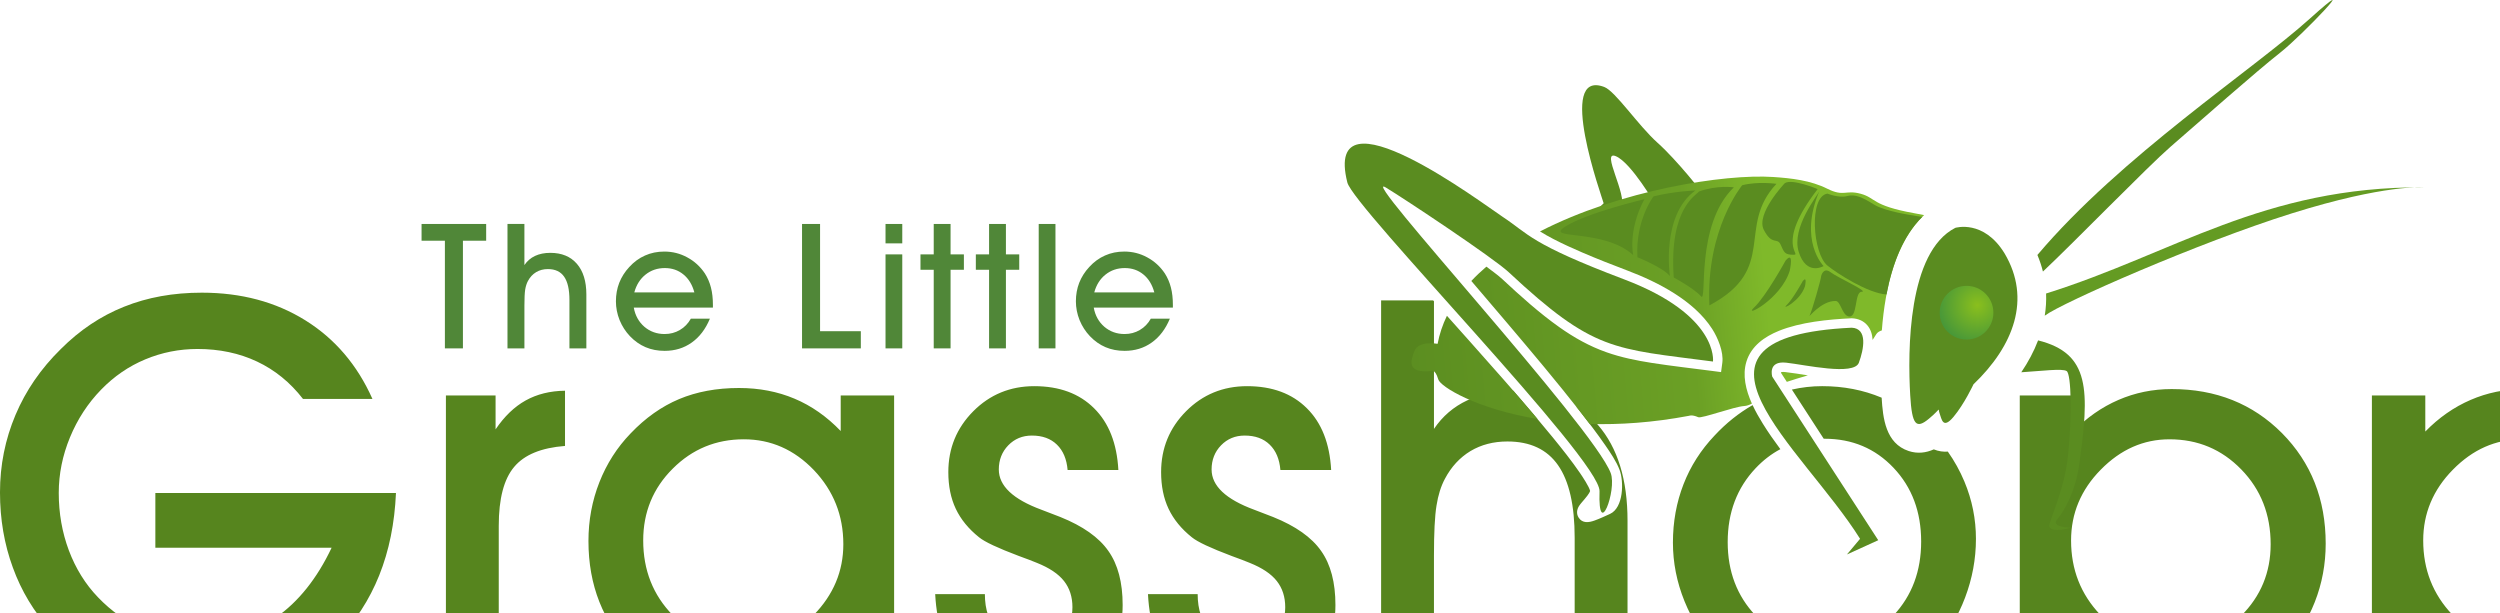
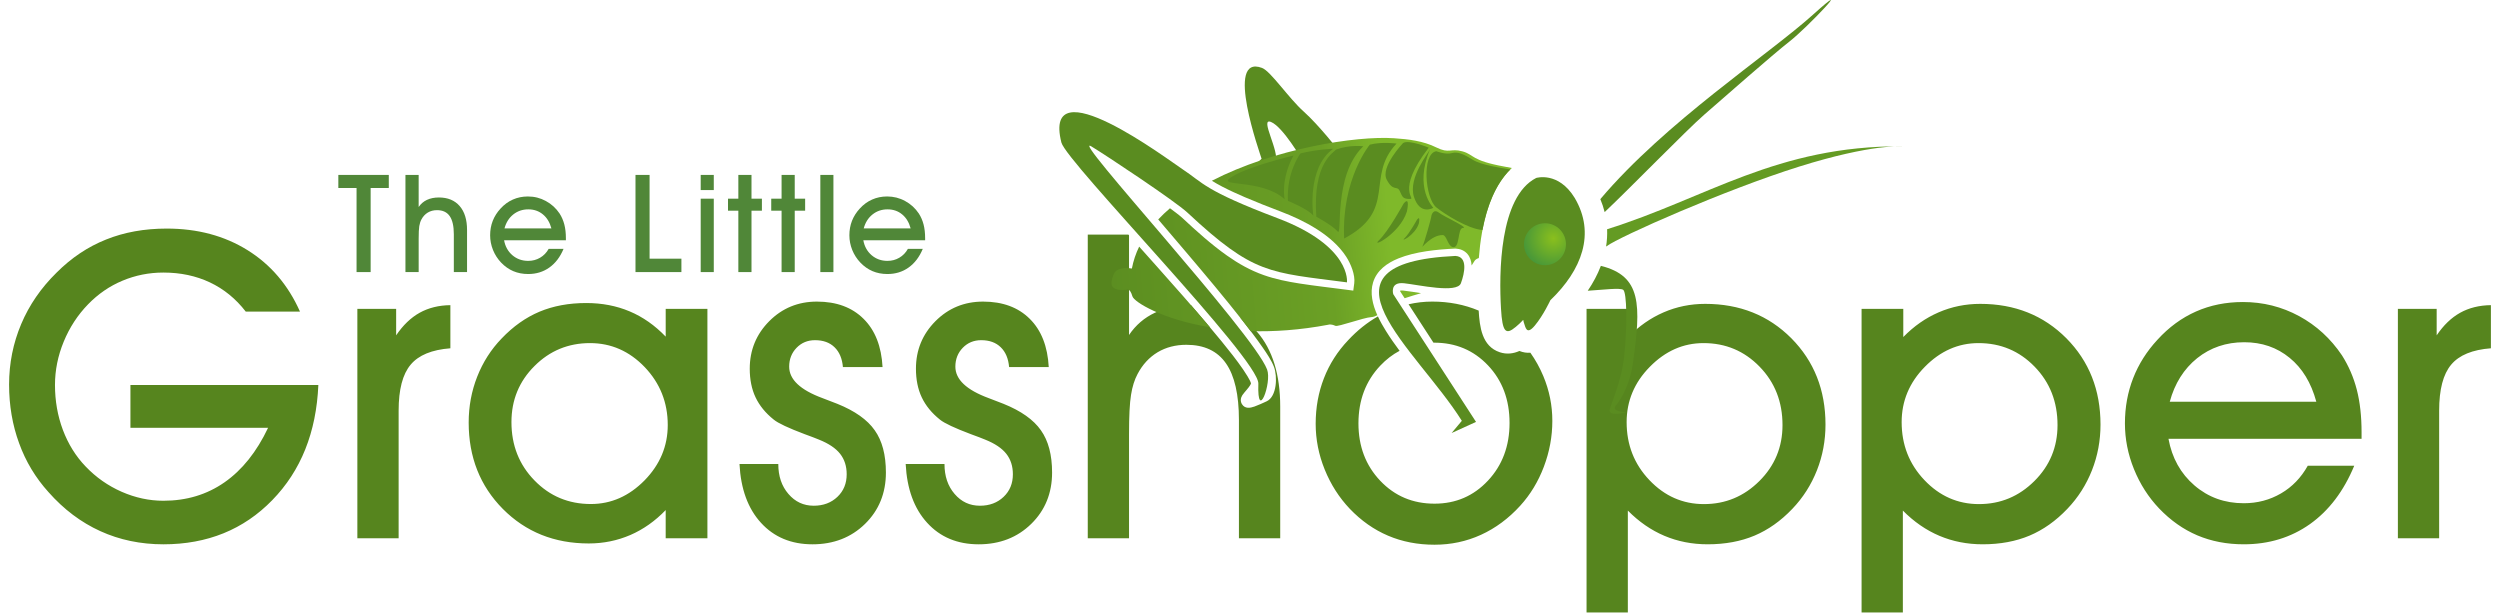
- <svg xmlns="http://www.w3.org/2000/svg" version="1.1" viewbox="0 0 508.429 125.478" width="400" height="98" id="svg2" xml:space="preserve">
+ <svg xmlns="http://www.w3.org/2000/svg" version="1.1" width="400" height="98" viewBox="0 0 508.429 125.478" id="svg2" xml:space="preserve">
  <defs id="defs6">
    <clipPath id="clipPath26">
      <path d="m 451.503,336.222 c -0.387,0.078 -0.812,0.16 -1.281,0.245 -5.455,0.984 -4.865,1.95 -6.832,2.486 -1.968,0.536 -2.128,-0.429 -4.275,0.644 -2.146,1.073 -4.602,1.346 -6.922,1.502 -6.24,0.422 -19.624,-1.696 -29.852,-6.968 0.55,-0.34 1.117,-0.663 1.73,-0.98 1.203,-0.623 2.445,-1.185 3.689,-1.72 1.91,-0.82 3.849,-1.58 5.793,-2.316 3.887,-1.471 8.494,-3.841 10.819,-7.454 0.728,-1.132 1.49,-2.949 1.305,-4.343 l -0.159,-1.193 -1.193,0.157 c -2.544,0.334 -5.107,0.618 -7.641,1.013 -1.983,0.309 -3.946,0.703 -5.843,1.374 -2.186,0.772 -4.129,1.865 -6.018,3.201 -2.579,1.823 -5.005,4.007 -7.311,6.159 -0.33,0.307 -0.712,0.599 -1.07,0.873 -0.318,0.243 -0.64,0.484 -0.964,0.721 -0.686,-0.587 -1.331,-1.197 -1.927,-1.833 1.566,-1.833 3.132,-3.666 4.69,-5.505 3.099,-3.657 6.199,-7.339 9.158,-11.11 0.438,-0.559 0.876,-1.121 1.308,-1.688 3.781,-0.111 8.041,0.163 12.719,1.046 0,0 0.358,0.179 1.163,-0.179 0.451,-0.2 4.569,1.347 5.902,1.431 0.321,0.02 0.647,0.136 0.972,0.307 -0.775,1.731 -1.241,3.634 -0.696,5.389 0.615,1.98 2.303,3.174 4.144,3.921 2.768,1.123 6.306,1.468 9.266,1.609 l 0.056,0.003 0.057,-0.003 c 0.751,-0.035 1.444,-0.307 1.941,-0.886 0.447,-0.52 0.642,-1.179 0.683,-1.881 0.205,0.317 0.365,0.581 0.478,0.75 0.145,0.218 0.399,0.375 0.704,0.469 0.425,5.563 1.81,11.405 5.406,14.757 z m -17.567,-21.346 c 0.753,0.253 1.703,0.546 2.689,0.83 -0.968,0.152 -1.937,0.318 -2.901,0.425 -0.104,0.012 -0.376,0.03 -0.523,-0.003 -0.002,-0.037 0,-0.083 0.004,-0.125 l 0.731,-1.127 z m -43.509,8.457 c -0.55,-1.136 -0.956,-2.333 -1.194,-3.589 0,0 -2.414,0.447 -2.951,-0.894 -0.537,-1.341 -0.984,-2.862 2.057,-2.593 0,0 0.537,0.447 0.984,-1.073 0.27,-0.918 4.844,-3.758 12.697,-5.058 -2.851,3.395 -5.809,6.719 -8.751,10.024 -0.946,1.062 -1.893,2.123 -2.842,3.184" id="path28" />
    </clipPath>
    <linearGradient x1="0.23" y1="0" x2="0.77" y2="0" id="linearGradient32" gradientUnits="userSpaceOnUse" gradientTransform="matrix(92.48521,7.72692,-3.30852,39.60036,361.6994,301.9609)" spreadMethod="pad">
      <stop id="stop34" style="stop-color:#649b23;stop-opacity:1" offset="0" />
      <stop id="stop36" style="stop-color:#77b229;stop-opacity:1" offset="0.8" />
      <stop id="stop38" style="stop-color:#8dcd2f;stop-opacity:1" offset="1" />
    </linearGradient>
    <clipPath id="clipPath68">
      <path d="m 456.937,327.166 c 1.898,0 3.437,-1.539 3.437,-3.437 0,-1.898 -1.539,-3.437 -3.437,-3.437 -1.898,0 -3.437,1.539 -3.437,3.437 0,1.898 1.539,3.437 3.437,3.437" id="path70" />
    </clipPath>
    <radialGradient cx="0" cy="0" r="0.74" fx="0" fy="0" id="radialGradient74" gradientUnits="userSpaceOnUse" gradientTransform="matrix(6.87402,0,0,6.87402,458.3115,324.6917)" spreadMethod="pad">
      <stop id="stop76" style="stop-color:#99d420;stop-opacity:1" offset="0" />
      <stop id="stop78" style="stop-color:#4fa83f;stop-opacity:1" offset="1" />
    </radialGradient>
    <linearGradient x1="0.23" y1="0" x2="0.77" y2="0" id="linearGradient32-680" gradientUnits="userSpaceOnUse" gradientTransform="matrix(92.48521,7.72692,-3.30852,39.60036,361.6994,301.9609)" spreadMethod="pad">
      <stop id="stop3707" style="stop-color:#5a8c20;stop-opacity:1" offset="0" />
      <stop id="stop3709" style="stop-color:#6ba025;stop-opacity:1" offset="0.8" />
      <stop id="stop3711" style="stop-color:#7fb92a;stop-opacity:1" offset="1" />
    </linearGradient>
    <radialGradient cx="0" cy="0" r="0.74" fx="0" fy="0" id="radialGradient74-668" gradientUnits="userSpaceOnUse" gradientTransform="matrix(6.87402,0,0,6.87402,458.3115,324.6917)" spreadMethod="pad">
      <stop id="stop3714" style="stop-color:#8abf1d;stop-opacity:1" offset="0" />
      <stop id="stop3716" style="stop-color:#479739;stop-opacity:1" offset="1" />
    </radialGradient>
  </defs>
  <g transform="matrix(1.25,0,0,-1.25,-256.5255,454.6923)" id="g12">
    <path d="m 225.109,300.653 30.795,0 c -0.338,-7.769 -2.858,-14.056 -7.559,-18.874 -4.689,-4.818 -10.639,-7.232 -17.836,-7.232 -3.733,0 -7.186,0.723 -10.335,2.158 -3.161,1.435 -5.984,3.558 -8.492,6.392 -2.123,2.345 -3.733,5.016 -4.818,8.014 -1.097,2.986 -1.645,6.194 -1.645,9.612 0,3.488 0.665,6.789 1.983,9.915 1.318,3.126 3.255,5.938 5.809,8.445 2.414,2.415 5.109,4.223 8.095,5.412 2.986,1.202 6.299,1.797 9.95,1.797 5.039,0 9.448,-1.178 13.239,-3.534 3.791,-2.357 6.661,-5.716 8.597,-10.067 l -8.889,0 c -1.645,2.123 -3.604,3.71 -5.879,4.783 -2.275,1.073 -4.817,1.61 -7.617,1.61 -2.345,0 -4.573,-0.443 -6.696,-1.33 -2.123,-0.886 -4.001,-2.181 -5.634,-3.861 -1.715,-1.761 -3.044,-3.803 -4.001,-6.124 -0.956,-2.321 -1.435,-4.689 -1.435,-7.116 0,-2.589 0.431,-5.051 1.295,-7.36 0.875,-2.31 2.111,-4.316 3.733,-5.996 1.703,-1.785 3.674,-3.161 5.902,-4.141 2.24,-0.98 4.514,-1.47 6.836,-1.47 3.791,0 7.127,1.003 10.02,3.021 2.893,2.018 5.272,4.993 7.139,8.935 l -22.56,0 0,7.01 z m 43.953,-25.114 -6.765,0 0,37.596 6.357,0 0,-4.339 c 1.12,1.656 2.403,2.893 3.849,3.698 1.446,0.805 3.126,1.225 5.039,1.248 l 0,-7.069 c -3.033,-0.233 -5.202,-1.12 -6.509,-2.683 -1.318,-1.563 -1.972,-4.071 -1.972,-7.536 l 0,-20.915 z m 18.489,19.037 c 0,-3.803 1.26,-6.987 3.779,-9.565 2.508,-2.578 5.587,-3.861 9.239,-3.861 3.325,0 6.252,1.295 8.795,3.873 2.531,2.59 3.803,5.611 3.803,9.075 0,3.686 -1.26,6.847 -3.768,9.483 -2.52,2.625 -5.506,3.943 -8.97,3.943 -3.558,0 -6.591,-1.248 -9.099,-3.756 -2.52,-2.508 -3.779,-5.576 -3.779,-9.192 z m 25.278,-19.037 0,4.619 c -1.726,-1.796 -3.663,-3.161 -5.785,-4.083 -2.135,-0.921 -4.41,-1.388 -6.824,-1.388 -5.646,0 -10.335,1.89 -14.079,5.657 -3.733,3.768 -5.599,8.492 -5.599,14.161 0,2.648 0.467,5.156 1.4,7.524 0.933,2.368 2.263,4.456 4.001,6.252 1.89,1.983 3.954,3.441 6.194,4.386 2.251,0.945 4.806,1.423 7.676,1.423 2.578,0 4.946,-0.455 7.104,-1.365 2.17,-0.91 4.141,-2.298 5.914,-4.141 l 0,4.549 6.836,0 0,-37.596 -6.836,0 z m 12.097,12.167 6.358,0 c 0,-1.983 0.548,-3.616 1.656,-4.899 1.108,-1.295 2.485,-1.936 4.153,-1.936 1.575,0 2.869,0.49 3.884,1.458 1.015,0.968 1.516,2.193 1.516,3.698 0,1.33 -0.362,2.438 -1.073,3.348 -0.723,0.922 -1.878,1.692 -3.476,2.333 -0.537,0.221 -1.318,0.525 -2.321,0.886 -2.66,1.003 -4.363,1.796 -5.086,2.391 -1.342,1.073 -2.333,2.286 -2.975,3.639 -0.641,1.353 -0.956,2.916 -0.956,4.701 0,3.045 1.062,5.646 3.196,7.792 2.123,2.135 4.736,3.208 7.804,3.208 3.22,0 5.763,-0.945 7.652,-2.823 1.901,-1.878 2.928,-4.514 3.114,-7.909 l -6.497,0 c -0.117,1.388 -0.572,2.473 -1.365,3.243 -0.793,0.781 -1.866,1.166 -3.208,1.166 -1.213,0 -2.216,-0.42 -3.021,-1.248 -0.805,-0.828 -1.213,-1.867 -1.213,-3.091 0,-2.1 1.82,-3.814 5.459,-5.156 1.027,-0.397 1.831,-0.7 2.426,-0.933 2.869,-1.155 4.923,-2.601 6.136,-4.34 1.225,-1.726 1.831,-4.036 1.831,-6.929 0,-3.371 -1.143,-6.183 -3.418,-8.41 -2.275,-2.228 -5.156,-3.348 -8.609,-3.348 -3.488,0 -6.311,1.178 -8.445,3.523 -2.146,2.345 -3.313,5.553 -3.523,9.635 z m 27.238,0 6.357,0 c 0,-1.983 0.548,-3.616 1.656,-4.899 1.108,-1.295 2.485,-1.936 4.153,-1.936 1.575,0 2.869,0.49 3.884,1.458 1.015,0.968 1.516,2.193 1.516,3.698 0,1.33 -0.362,2.438 -1.073,3.348 -0.723,0.922 -1.878,1.692 -3.476,2.333 -0.537,0.221 -1.318,0.525 -2.321,0.886 -2.66,1.003 -4.363,1.796 -5.086,2.391 -1.342,1.073 -2.333,2.286 -2.975,3.639 -0.641,1.353 -0.956,2.916 -0.956,4.701 0,3.045 1.062,5.646 3.196,7.792 2.123,2.135 4.736,3.208 7.804,3.208 3.22,0 5.763,-0.945 7.652,-2.823 1.901,-1.878 2.928,-4.514 3.114,-7.909 l -6.497,0 c -0.117,1.388 -0.572,2.473 -1.365,3.243 -0.793,0.781 -1.866,1.166 -3.208,1.166 -1.213,0 -2.216,-0.42 -3.022,-1.248 -0.805,-0.828 -1.213,-1.867 -1.213,-3.091 0,-2.1 1.82,-3.814 5.459,-5.156 1.027,-0.397 1.831,-0.7 2.426,-0.933 2.869,-1.155 4.923,-2.601 6.136,-4.34 1.225,-1.726 1.831,-4.036 1.831,-6.929 0,-3.371 -1.143,-6.183 -3.418,-8.41 -2.275,-2.228 -5.156,-3.348 -8.609,-3.348 -3.488,0 -6.311,1.178 -8.445,3.523 -2.146,2.345 -3.313,5.553 -3.523,9.635 z m 36.605,-12.167 -6.766,0 0,49.763 6.662,0 0.103,-0.115 0,-16.332 c 1.096,1.621 2.508,2.834 4.258,3.651 1.688,0.805 3.652,1.213 5.902,1.235 1.705,-1.962 3.389,-3.942 5.026,-5.95 1.213,-1.488 2.438,-3.022 3.522,-4.606 0.275,-0.402 1.187,-1.769 1.279,-2.277 -0.042,-0.168 -0.272,-0.493 -0.364,-0.616 -0.222,-0.297 -0.471,-0.572 -0.71,-0.856 -0.12,-0.143 -0.241,-0.29 -0.342,-0.447 -0.287,-0.448 -0.36,-0.996 -0.066,-1.47 0.488,-0.787 1.331,-0.653 2.047,-0.394 0.668,0.242 1.34,0.554 1.986,0.85 1.719,0.786 1.796,4.12 1.214,5.655 -0.397,1.046 -1.195,2.222 -1.831,3.142 -1.039,1.504 -2.16,2.967 -3.288,4.404 l -0.466,0.59 c 1.048,-0.643 1.988,-1.442 2.818,-2.398 2.531,-2.916 3.791,-7.01 3.791,-12.271 l 0,-21.557 -6.766,0 0,19.375 c 0,4.164 -0.712,7.267 -2.123,9.285 -1.411,2.03 -3.569,3.045 -6.486,3.045 -1.785,0 -3.348,-0.408 -4.724,-1.225 -1.365,-0.828 -2.461,-2.006 -3.278,-3.558 -0.502,-0.933 -0.863,-2.076 -1.073,-3.418 -0.222,-1.342 -0.327,-3.488 -0.327,-6.428 l 0,-17.077 z m 37.596,18.827 c 0,-3.756 1.19,-6.894 3.57,-9.402 2.379,-2.508 5.342,-3.756 8.9,-3.756 3.488,0 6.404,1.26 8.76,3.78 2.356,2.52 3.534,5.669 3.534,9.449 0,3.803 -1.178,6.952 -3.534,9.437 -2.356,2.485 -5.296,3.721 -8.83,3.721 l -0.107,-9e-4 -4.078,6.293 c 1.269,0.292 2.563,0.439 3.882,0.439 2.729,0 5.261,-0.49 7.594,-1.47 l 0.015,-0.006 c 0.157,-2.628 0.509,-5.852 3.461,-6.827 1.141,-0.377 2.224,-0.231 3.215,0.21 0.617,-0.248 1.218,-0.332 1.795,-0.285 0.845,-1.197 1.552,-2.472 2.118,-3.823 0.992,-2.368 1.481,-4.818 1.481,-7.349 0,-2.566 -0.467,-5.074 -1.388,-7.512 -0.921,-2.438 -2.216,-4.573 -3.873,-6.392 -1.913,-2.1 -4.059,-3.686 -6.439,-4.771 -2.38,-1.085 -4.922,-1.621 -7.605,-1.621 -2.753,0 -5.296,0.49 -7.617,1.481 -2.333,0.992 -4.409,2.461 -6.264,4.398 -1.75,1.843 -3.126,3.99 -4.118,6.439 -0.992,2.45 -1.482,4.946 -1.482,7.5 0,2.671 0.455,5.156 1.353,7.466 0.898,2.321 2.228,4.398 3.978,6.241 1.475,1.585 3.099,2.884 4.867,3.894 0.397,-0.854 0.865,-1.663 1.316,-2.387 0.688,-1.105 1.445,-2.187 2.238,-3.252 -1.15,-0.607 -2.207,-1.421 -3.172,-2.443 -2.38,-2.519 -3.57,-5.669 -3.57,-9.448 z m 43.953,0.21 c 0,-3.721 1.236,-6.882 3.733,-9.507 2.496,-2.625 5.471,-3.931 8.935,-3.931 3.534,0 6.556,1.26 9.087,3.779 2.531,2.519 3.791,5.576 3.791,9.168 0,3.815 -1.248,6.999 -3.756,9.577 -2.508,2.578 -5.564,3.861 -9.192,3.861 -3.325,0 -6.252,-1.294 -8.795,-3.884 -2.543,-2.578 -3.803,-5.611 -3.803,-9.063 z m 0.198,-14.499 0,-16.704 -6.766,0 0,49.763 6.836,0 0,-4.619 c 1.726,1.773 3.663,3.126 5.797,4.048 2.123,0.921 4.398,1.388 6.812,1.388 5.669,0 10.37,-1.878 14.115,-5.634 3.733,-3.768 5.599,-8.48 5.599,-14.15 0,-2.625 -0.467,-5.121 -1.4,-7.489 -0.933,-2.368 -2.275,-4.479 -4.036,-6.322 -1.89,-1.983 -3.954,-3.441 -6.194,-4.386 -2.251,-0.945 -4.806,-1.423 -7.676,-1.423 -2.555,0 -4.911,0.467 -7.092,1.388 -2.17,0.921 -4.176,2.298 -5.996,4.141 z m 44.875,14.499 c 0,-3.721 1.236,-6.882 3.733,-9.507 2.496,-2.625 5.471,-3.931 8.935,-3.931 3.534,0 6.556,1.26 9.087,3.779 2.531,2.519 3.791,5.576 3.791,9.168 0,3.815 -1.248,6.999 -3.756,9.577 -2.508,2.578 -5.564,3.861 -9.192,3.861 -3.325,0 -6.252,-1.294 -8.795,-3.884 -2.543,-2.578 -3.803,-5.611 -3.803,-9.063 z m 0.198,-14.499 0,-16.704 -6.766,0 0,49.763 6.836,0 0,-4.619 c 1.726,1.773 3.663,3.126 5.797,4.048 2.123,0.921 4.398,1.388 6.812,1.388 5.669,0 10.37,-1.878 14.114,-5.634 3.733,-3.768 5.599,-8.48 5.599,-14.15 0,-2.625 -0.467,-5.121 -1.4,-7.489 -0.933,-2.368 -2.275,-4.479 -4.036,-6.322 -1.89,-1.983 -3.954,-3.441 -6.194,-4.386 -2.251,-0.945 -4.806,-1.423 -7.676,-1.423 -2.555,0 -4.911,0.467 -7.092,1.388 -2.17,0.921 -4.176,2.298 -5.996,4.141 z m 67.761,17.836 c -0.84,3.103 -2.298,5.506 -4.375,7.197 -2.076,1.703 -4.549,2.555 -7.442,2.555 -2.963,0 -5.529,-0.875 -7.711,-2.613 -2.17,-1.75 -3.675,-4.129 -4.491,-7.139 l 24.018,0 z m -24.228,-6.077 c 0.571,-3.138 1.995,-5.692 4.258,-7.641 2.263,-1.948 4.957,-2.916 8.084,-2.916 2.228,0 4.258,0.537 6.101,1.61 1.831,1.062 3.289,2.578 4.386,4.538 l 7.617,0 c -1.726,-4.164 -4.152,-7.361 -7.256,-9.565 -3.114,-2.204 -6.731,-3.313 -10.848,-3.313 -2.788,0 -5.319,0.49 -7.629,1.47 -2.298,0.98 -4.375,2.45 -6.252,4.409 -1.75,1.843 -3.126,3.99 -4.118,6.439 -0.992,2.45 -1.482,4.946 -1.482,7.5 0,2.648 0.455,5.121 1.353,7.419 0.898,2.298 2.228,4.398 3.978,6.287 1.867,2.053 3.978,3.593 6.322,4.631 2.345,1.038 4.911,1.551 7.687,1.551 3.301,0 6.369,-0.77 9.215,-2.31 2.835,-1.54 5.168,-3.686 7.022,-6.439 1.085,-1.715 1.901,-3.581 2.426,-5.623 0.525,-2.041 0.781,-4.374 0.781,-6.987 l 0,-1.062 -31.647,0 z m 44.361,-16.296 -6.765,0 0,37.596 6.357,0 0,-4.339 c 1.12,1.656 2.403,2.893 3.849,3.698 1.446,0.805 3.126,1.225 5.039,1.248 l 0,-7.069 c -3.033,-0.233 -5.202,-1.12 -6.509,-2.683 -1.318,-1.563 -1.972,-4.071 -1.972,-7.536 l 0,-20.915 z" id="path14" style="fill:#56851e;fill-opacity:1;fill-rule:evenodd;stroke:none" />
    <path d="m 467.12,326.186 c 16.302,5.092 27.779,13.718 48.379,13.588 0,0 -4.935,0.427 -16.918,-3.329 -11.983,-3.756 -29.421,-11.447 -31.567,-13.056 l -0.066,-0.047 c 0.15,0.937 0.211,1.886 0.172,2.844" id="path16" style="fill:#649b23;fill-opacity:1;fill-rule:evenodd;stroke:none" />
    <path d="m 466.096,320.184 c 6.661,-1.663 6.626,-6.322 5.231,-16.09 -0.447,-3.13 -1.831,-5.715 -2.769,-6.789 -0.937,-1.073 1.746,-1.096 1.746,-1.096 0,0 -2.594,-0.771 -2.783,0.212 -0.086,0.445 1.911,4.521 2.38,8.793 0.566,5.157 0.446,10.651 -0.147,11.042 -0.547,0.361 -3.179,0.01 -5.809,-0.152 0.885,1.304 1.615,2.669 2.151,4.08" id="path18" style="fill:#5a8c20;fill-opacity:1;fill-rule:evenodd;stroke:none" />
    <path d="m 410.488,337.735 c -0.21,0.771 -6.136,17.217 0.072,14.889 1.431,-0.537 4.339,-4.926 6.843,-7.161 2.504,-2.236 5.813,-6.492 5.813,-6.492 l -6.081,-1.431 c 0,0 -3.13,5.419 -5.098,6.224 -1.967,0.805 1.52,-4.972 0.716,-6.582 -0.805,-1.61 -2.683,-2.057 -3.309,-1.52 -0.626,0.537 1.044,2.073 1.044,2.073" id="path20" style="fill:#5a8c20;fill-opacity:1;fill-rule:evenodd;stroke:none" />
    <g id="g22">
      <g clip-path="url(#clipPath26)" id="g24">
        <g id="g30">
          <path d="m 451.503,336.222 c -0.387,0.078 -0.812,0.16 -1.281,0.245 -5.455,0.984 -4.865,1.95 -6.832,2.486 -1.968,0.536 -2.128,-0.429 -4.275,0.644 -2.146,1.073 -4.602,1.346 -6.922,1.502 -6.24,0.422 -19.624,-1.696 -29.852,-6.968 0.55,-0.34 1.117,-0.663 1.73,-0.98 1.203,-0.623 2.445,-1.185 3.689,-1.72 1.91,-0.82 3.849,-1.58 5.793,-2.316 3.887,-1.471 8.494,-3.841 10.819,-7.454 0.728,-1.132 1.49,-2.949 1.305,-4.343 l -0.159,-1.193 -1.193,0.157 c -2.544,0.334 -5.107,0.618 -7.641,1.013 -1.983,0.309 -3.946,0.703 -5.843,1.374 -2.186,0.772 -4.129,1.865 -6.018,3.201 -2.579,1.823 -5.005,4.007 -7.311,6.159 -0.33,0.307 -0.712,0.599 -1.07,0.873 -0.318,0.243 -0.64,0.484 -0.964,0.721 -0.686,-0.587 -1.331,-1.197 -1.927,-1.833 1.566,-1.833 3.132,-3.666 4.69,-5.505 3.099,-3.657 6.199,-7.339 9.158,-11.11 0.438,-0.559 0.876,-1.121 1.308,-1.688 3.781,-0.111 8.041,0.163 12.719,1.046 0,0 0.358,0.179 1.163,-0.179 0.451,-0.2 4.569,1.347 5.902,1.431 0.321,0.02 0.647,0.136 0.972,0.307 -0.775,1.731 -1.241,3.634 -0.696,5.389 0.615,1.98 2.303,3.174 4.144,3.921 2.768,1.123 6.306,1.468 9.266,1.609 l 0.056,0.003 0.057,-0.003 c 0.751,-0.035 1.444,-0.307 1.941,-0.886 0.447,-0.52 0.642,-1.179 0.683,-1.881 0.205,0.317 0.365,0.581 0.478,0.75 0.145,0.218 0.399,0.375 0.704,0.469 0.425,5.563 1.81,11.405 5.406,14.757 z m -17.567,-21.346 c 0.753,0.253 1.703,0.546 2.689,0.83 -0.968,0.152 -1.937,0.318 -2.901,0.425 -0.104,0.012 -0.376,0.03 -0.523,-0.003 -0.002,-0.037 0,-0.083 0.004,-0.125 l 0.731,-1.127 z m -43.509,8.457 c -0.55,-1.136 -0.956,-2.333 -1.194,-3.589 0,0 -2.414,0.447 -2.951,-0.894 -0.537,-1.341 -0.984,-2.862 2.057,-2.593 0,0 0.537,0.447 0.984,-1.073 0.27,-0.918 4.844,-3.758 12.697,-5.058 -2.851,3.395 -5.809,6.719 -8.751,10.024 -0.946,1.062 -1.893,2.123 -2.842,3.184" id="path40" style="fill:url(#linearGradient32-680);fill-rule:evenodd;stroke:none" />
        </g>
      </g>
    </g>
    <path d="m 446.692,326.061 c -2.378,0.159 -6.264,2.651 -7.559,3.699 -1.878,1.52 -2.414,8.853 0,9.211 0,0 1.501,-0.602 2.531,-0.31 1.03,0.291 2.037,-0.224 3.447,-1.099 1.41,-0.874 4.723,-1.345 5.685,-1.502 l 0.46,-0.075 c -2.451,-2.432 -3.829,-6.058 -4.564,-9.923" id="path42" style="fill:#5a8c20;fill-opacity:1;fill-rule:evenodd;stroke:none" />
    <path d="m 438.114,339.328 c -0.179,-0.537 -3.641,-4.686 -2.657,-7.816 0.984,-3.13 3.184,-1.815 3.184,-1.815 0,0 -3.255,3.237 -0.528,9.631" id="path44" style="fill:#5a8c20;fill-opacity:1;fill-rule:evenodd;stroke:none" />
    <path d="m 433.678,340.312 c 0,0 -3.756,-3.935 -2.683,-5.992 1.073,-2.057 1.699,-0.894 2.146,-1.878 0.447,-0.984 0.492,-1.297 1.655,-1.297 1.163,0 -2.504,1.163 3.085,8.406 0,0 -3.268,1.373 -4.203,0.76" id="path46" style="fill:#5a8c20;fill-opacity:1;fill-rule:evenodd;stroke:none" />
    <path d="m 428.223,340.044 c 0,0 -4.649,-5.58 -4.203,-15.381 8.836,4.688 3.405,10.05 8.585,15.56 0,0 -2.356,0.344 -4.382,-0.179 z m -5.544,-0.805 c -0.268,-0.447 -3.845,-2.057 -3.219,-11 0,0 2.638,-1.431 3.487,-2.414 0.85,-0.984 -0.805,9.121 4.203,13.95 0,0 -2.146,0.313 -4.471,-0.537 z m -5.813,-0.626 c 0,0 -2.325,-3.041 -2.057,-7.78 0,0 3.309,-1.341 4.158,-2.414 0,0 -1.163,7.78 3.264,10.955 0,0 -2.683,-0.089 -5.366,-0.76 z m -1.163,-0.358 c 0,0 -7.244,-1.699 -10.105,-3.488 -2.862,-1.788 4.829,-0.179 8.674,-3.666 0,0 -0.715,3.13 1.431,7.154" id="path48" style="fill:#5a8c20;fill-opacity:1;fill-rule:evenodd;stroke:none" />
    <path d="m 433.768,330.386 c 0,0 -2.504,-4.561 -4.024,-5.992 -1.52,-1.431 3.398,0.984 4.561,4.695 0,0 0.6,2.688 -0.537,1.297" id="path50" style="fill:#5a8c20;fill-opacity:1;fill-rule:evenodd;stroke:none" />
    <path d="m 438.328,328.418 c 0,-0.357 -1.181,-4.498 -1.475,-5.053 -0.221,-0.416 1.44,1.896 3.33,1.865 0.63,-0.01 0.809,-1.713 1.588,-1.954 1.297,-0.403 0.76,3.13 1.744,3.13 0.984,0 -3.041,1.789 -3.98,2.504 -0.939,0.715 -1.207,-0.492 -1.207,-0.492" id="path52" style="fill:#5a8c20;fill-opacity:1;fill-rule:evenodd;stroke:none" />
    <path d="m 424.482,317.478 c 0,0 0.788,5.914 -11.355,10.511 -12.144,4.597 -12.198,5.796 -15.596,8.031 -2.345,1.542 -23.034,17.107 -19.853,4.382 0.805,-3.219 32.42,-35.485 32.283,-39.526 -0.219,-6.425 2.258,0.145 1.431,2.325 -2.28,6.013 -32.689,38.908 -28.794,36.556 2.37,-1.431 13.726,-8.969 15.738,-10.846 10.918,-10.19 13.37,-9.757 26.146,-11.433" id="path54" style="fill:#5a8c20;fill-opacity:1;fill-rule:evenodd;stroke:none" />
    <path d="m 442.235,321.808 c -24.79,-1.181 -6.305,-15.233 1.074,-27.022 l -1.682,-2.004 4.008,1.825 -13.566,20.935 c 0,0 -0.626,2.057 1.788,1.789 2.414,-0.268 8.674,-1.699 9.3,0 0.626,1.699 1.163,4.382 -0.922,4.478" id="path56" style="fill:#5a8c20;fill-opacity:1;fill-rule:evenodd;stroke:none" />
    <path d="m 466.009,331.119 c 10.669,12.622 27.568,23.674 34.828,30.209 7.332,6.599 -0.93,-2.11 -3.792,-4.346 -2.862,-2.236 -10.606,-9.068 -14.004,-12.019 -2.896,-2.514 -12.284,-12.17 -16.325,-15.968 -0.176,0.707 -0.411,1.415 -0.707,2.124" id="path58" style="fill:#5a8c20;fill-opacity:1;fill-rule:evenodd;stroke:none" />
    <path d="m 435.983,327.788 c 0,0 -1.289,-2.348 -2.071,-3.084 -0.783,-0.737 1.749,0.506 2.348,2.417 0,0 0.309,1.384 -0.276,0.667" id="path60" style="fill:#5a8c20;fill-opacity:1;fill-rule:evenodd;stroke:none" />
    <path d="m 455.498,334.589 c 0,0 3.622,1.118 6.304,-3.264 3.47,-5.844 1.157,-11.851 -3.979,-16.767 0,0 -1.163,-2.504 -2.549,-4.158 -1.386,-1.654 -1.52,-0.268 -1.788,0.447 -0.268,0.715 0.313,0.715 -1.341,-0.671 -1.654,-1.386 -2.191,-0.85 -2.415,2.951 -0.338,5.755 -0.311,18.36 5.768,21.462" id="path62" style="fill:#5a8c20;fill-opacity:1;fill-rule:evenodd;stroke:none" />
    <g id="g64">
      <g clip-path="url(#clipPath68)" id="g66">
        <g id="g72">
          <path d="m 456.937,327.166 c 1.898,0 3.437,-1.539 3.437,-3.437 0,-1.898 -1.539,-3.437 -3.437,-3.437 -1.898,0 -3.437,1.539 -3.437,3.437 0,1.898 1.539,3.437 3.437,3.437" id="path80" style="fill:url(#radialGradient74-668);fill-rule:evenodd;stroke:none" />
        </g>
      </g>
    </g>
    <text transform="matrix(1,0,0,-1,216.1888,259.9047)" id="text82" style="line-height:125%;display:none">
      <tspan x="0 13.789 19.931 31.481 43.03 53.56 58.722 69.932 75.47 82.073 91.594 97.736 108.946 120.427 126.569 138.119 153.958 169.797 174.959 185.488 194.386 200.986 208.782 213.944 225.494" y="0" id="tspan84" style="font-size:16px;font-style:normal;font-variant:normal;font-weight:normal;font-stretch:normal;text-align:start;line-height:125%;writing-mode:lr-tb;text-anchor:start;fill:#508738;fill-opacity:1;fill-rule:nonzero;stroke:none;font-family:AvantGarde Bk BT;-inkscape-font-specification:AvantGarde Bk BT">Graphics Programming Tips</tspan>
    </text>
    <g transform="matrix(1,0,0,-1,259.0053,319.1615)" id="text86" style="line-height:125%">
      <path d="m 5.469,0 -2.308,0 0,-13.781 -2.986,0 0,-2.144 8.269,0 0,2.144 -2.975,0 0,13.781" id="path3818" style="font-size:22.4px;font-style:normal;font-variant:normal;font-weight:normal;font-stretch:normal;text-align:start;writing-mode:lr-tb;text-anchor:start;fill:#508738;fill-opacity:1;fill-rule:nonzero;stroke:none;font-family:AvantGarde Md BT;-inkscape-font-specification:AvantGarde Md BT" />
      <path d="m 13.339,0 -2.166,0 0,-15.925 2.166,0 0,5.261 c 0.35,-0.518 0.802,-0.908 1.356,-1.17 0.561,-0.262 1.214,-0.394 1.958,-0.394 1.458,1.2e-5 2.592,0.467 3.402,1.4 0.809,0.933 1.214,2.242 1.214,3.927 l 0,6.902 -2.166,0 0,-6.202 c -9e-6,-1.334 -0.226,-2.326 -0.678,-2.975 C 17.973,-9.826 17.281,-10.15 16.347,-10.15 c -0.569,10e-6 -1.072,0.131 -1.509,0.394 -0.438,0.263 -0.788,0.642 -1.05,1.137 -0.16,0.299 -0.277,0.664 -0.35,1.094 -0.066,0.43 -0.098,1.116 -0.098,2.056 l 0,5.469" id="path3820" style="font-size:22.4px;font-style:normal;font-variant:normal;font-weight:normal;font-stretch:normal;text-align:start;writing-mode:lr-tb;text-anchor:start;fill:#508738;fill-opacity:1;fill-rule:nonzero;stroke:none;font-family:AvantGarde Md BT;-inkscape-font-specification:AvantGarde Md BT" />
      <path d="m 35.094,-7.164 c -0.27,-0.992 -0.736,-1.757 -1.4,-2.297 -0.664,-0.547 -1.458,-0.82 -2.384,-0.82 -0.948,10e-6 -1.772,0.281 -2.472,0.842 -0.693,0.554 -1.17,1.313 -1.433,2.275 l 7.689,0 m -7.755,1.947 c 0.182,1.006 0.634,1.823 1.356,2.45 0.729,0.62 1.593,0.93 2.592,0.93 0.715,1.9e-6 1.364,-0.171 1.947,-0.514 0.591,-0.343 1.061,-0.828 1.411,-1.455 l 2.439,0 c -0.554,1.334 -1.331,2.355 -2.33,3.062 -0.992,0.707 -2.147,1.061 -3.467,1.061 -0.89,-3.1e-7 -1.703,-0.157 -2.439,-0.47 -0.736,-0.314 -1.404,-0.784 -2.002,-1.411 -0.561,-0.591 -1.003,-1.276 -1.323,-2.056 -0.314,-0.787 -0.47,-1.59 -0.47,-2.406 0,-0.846 0.142,-1.637 0.427,-2.373 0.292,-0.736 0.718,-1.407 1.28,-2.013 0.598,-0.656 1.272,-1.148 2.023,-1.477 0.751,-0.335 1.571,-0.503 2.461,-0.503 1.057,1.2e-5 2.038,0.248 2.942,0.744 0.911,0.489 1.662,1.174 2.253,2.056 0.35,0.547 0.609,1.148 0.777,1.805 0.168,0.649 0.252,1.393 0.252,2.231 l 0,0.339 -10.128,0" id="path3822" style="font-size:22.4px;font-style:normal;font-variant:normal;font-weight:normal;font-stretch:normal;text-align:start;writing-mode:lr-tb;text-anchor:start;fill:#508738;fill-opacity:1;fill-rule:nonzero;stroke:none;font-family:AvantGarde Md BT;-inkscape-font-specification:AvantGarde Md BT" />
      <path d="m 56.401,0 -7.525,0 0,-15.925 2.308,0 0,13.727 5.217,0 0,2.198" id="path3824" style="font-size:22.4px;font-style:normal;font-variant:normal;font-weight:normal;font-stretch:normal;text-align:start;writing-mode:lr-tb;text-anchor:start;fill:#508738;fill-opacity:1;fill-rule:nonzero;stroke:none;font-family:AvantGarde Md BT;-inkscape-font-specification:AvantGarde Md BT" />
      <path d="m 61.706,-13.442 -2.144,0 0,-2.483 2.144,0 0,2.483 M 59.562,0 l 0,-12.031 2.144,0 0,12.031 -2.144,0" id="path3826" style="font-size:22.4px;font-style:normal;font-variant:normal;font-weight:normal;font-stretch:normal;text-align:start;writing-mode:lr-tb;text-anchor:start;fill:#508738;fill-opacity:1;fill-rule:nonzero;stroke:none;font-family:AvantGarde Md BT;-inkscape-font-specification:AvantGarde Md BT" />
      <path d="m 65.732,0 0,-10.062 -1.695,0 0,-1.969 1.695,0 0,-3.894 2.155,0 0,3.894 1.706,0 0,1.969 -1.706,0 0,10.062 -2.155,0" id="path3828" style="font-size:22.4px;font-style:normal;font-variant:normal;font-weight:normal;font-stretch:normal;text-align:start;writing-mode:lr-tb;text-anchor:start;fill:#508738;fill-opacity:1;fill-rule:nonzero;stroke:none;font-family:AvantGarde Md BT;-inkscape-font-specification:AvantGarde Md BT" />
      <path d="m 72.817,0 0,-10.062 -1.695,0 0,-1.969 1.695,0 0,-3.894 2.155,0 0,3.894 1.706,0 0,1.969 -1.706,0 0,10.062 -2.155,0" id="path3830" style="font-size:22.4px;font-style:normal;font-variant:normal;font-weight:normal;font-stretch:normal;text-align:start;writing-mode:lr-tb;text-anchor:start;fill:#508738;fill-opacity:1;fill-rule:nonzero;stroke:none;font-family:AvantGarde Md BT;-inkscape-font-specification:AvantGarde Md BT" />
      <path d="m 79.17,0 0,-15.925 2.144,0 0,15.925 -2.144,0" id="path3832" style="font-size:22.4px;font-style:normal;font-variant:normal;font-weight:normal;font-stretch:normal;text-align:start;writing-mode:lr-tb;text-anchor:start;fill:#508738;fill-opacity:1;fill-rule:nonzero;stroke:none;font-family:AvantGarde Md BT;-inkscape-font-specification:AvantGarde Md BT" />
      <path d="m 93.969,-7.164 c -0.27,-0.992 -0.736,-1.757 -1.4,-2.297 -0.664,-0.547 -1.458,-0.82 -2.384,-0.82 -0.948,10e-6 -1.772,0.281 -2.472,0.842 -0.693,0.554 -1.17,1.313 -1.433,2.275 l 7.689,0 m -7.755,1.947 c 0.182,1.006 0.634,1.823 1.356,2.45 0.729,0.62 1.593,0.93 2.592,0.93 0.715,1.9e-6 1.364,-0.171 1.947,-0.514 0.591,-0.343 1.061,-0.828 1.411,-1.455 l 2.439,0 c -0.554,1.334 -1.331,2.355 -2.33,3.062 C 92.639,-0.036 91.483,0.317 90.163,0.317 89.274,0.317 88.461,0.16 87.724,-0.153 86.988,-0.467 86.32,-0.937 85.723,-1.564 85.161,-2.155 84.72,-2.84 84.399,-3.62 84.086,-4.408 83.929,-5.21 83.929,-6.027 c 0,-0.846 0.142,-1.637 0.427,-2.373 0.292,-0.736 0.718,-1.407 1.28,-2.013 0.598,-0.656 1.272,-1.148 2.023,-1.477 0.751,-0.335 1.571,-0.503 2.461,-0.503 1.057,1.2e-5 2.038,0.248 2.942,0.744 0.911,0.489 1.662,1.174 2.253,2.056 0.35,0.547 0.609,1.148 0.777,1.805 0.168,0.649 0.252,1.393 0.252,2.231 l 0,0.339 -10.128,0" id="path3834" style="font-size:22.4px;font-style:normal;font-variant:normal;font-weight:normal;font-stretch:normal;text-align:start;writing-mode:lr-tb;text-anchor:start;fill:#508738;fill-opacity:1;fill-rule:nonzero;stroke:none;font-family:AvantGarde Md BT;-inkscape-font-specification:AvantGarde Md BT" />
    </g>
  </g>
</svg>
